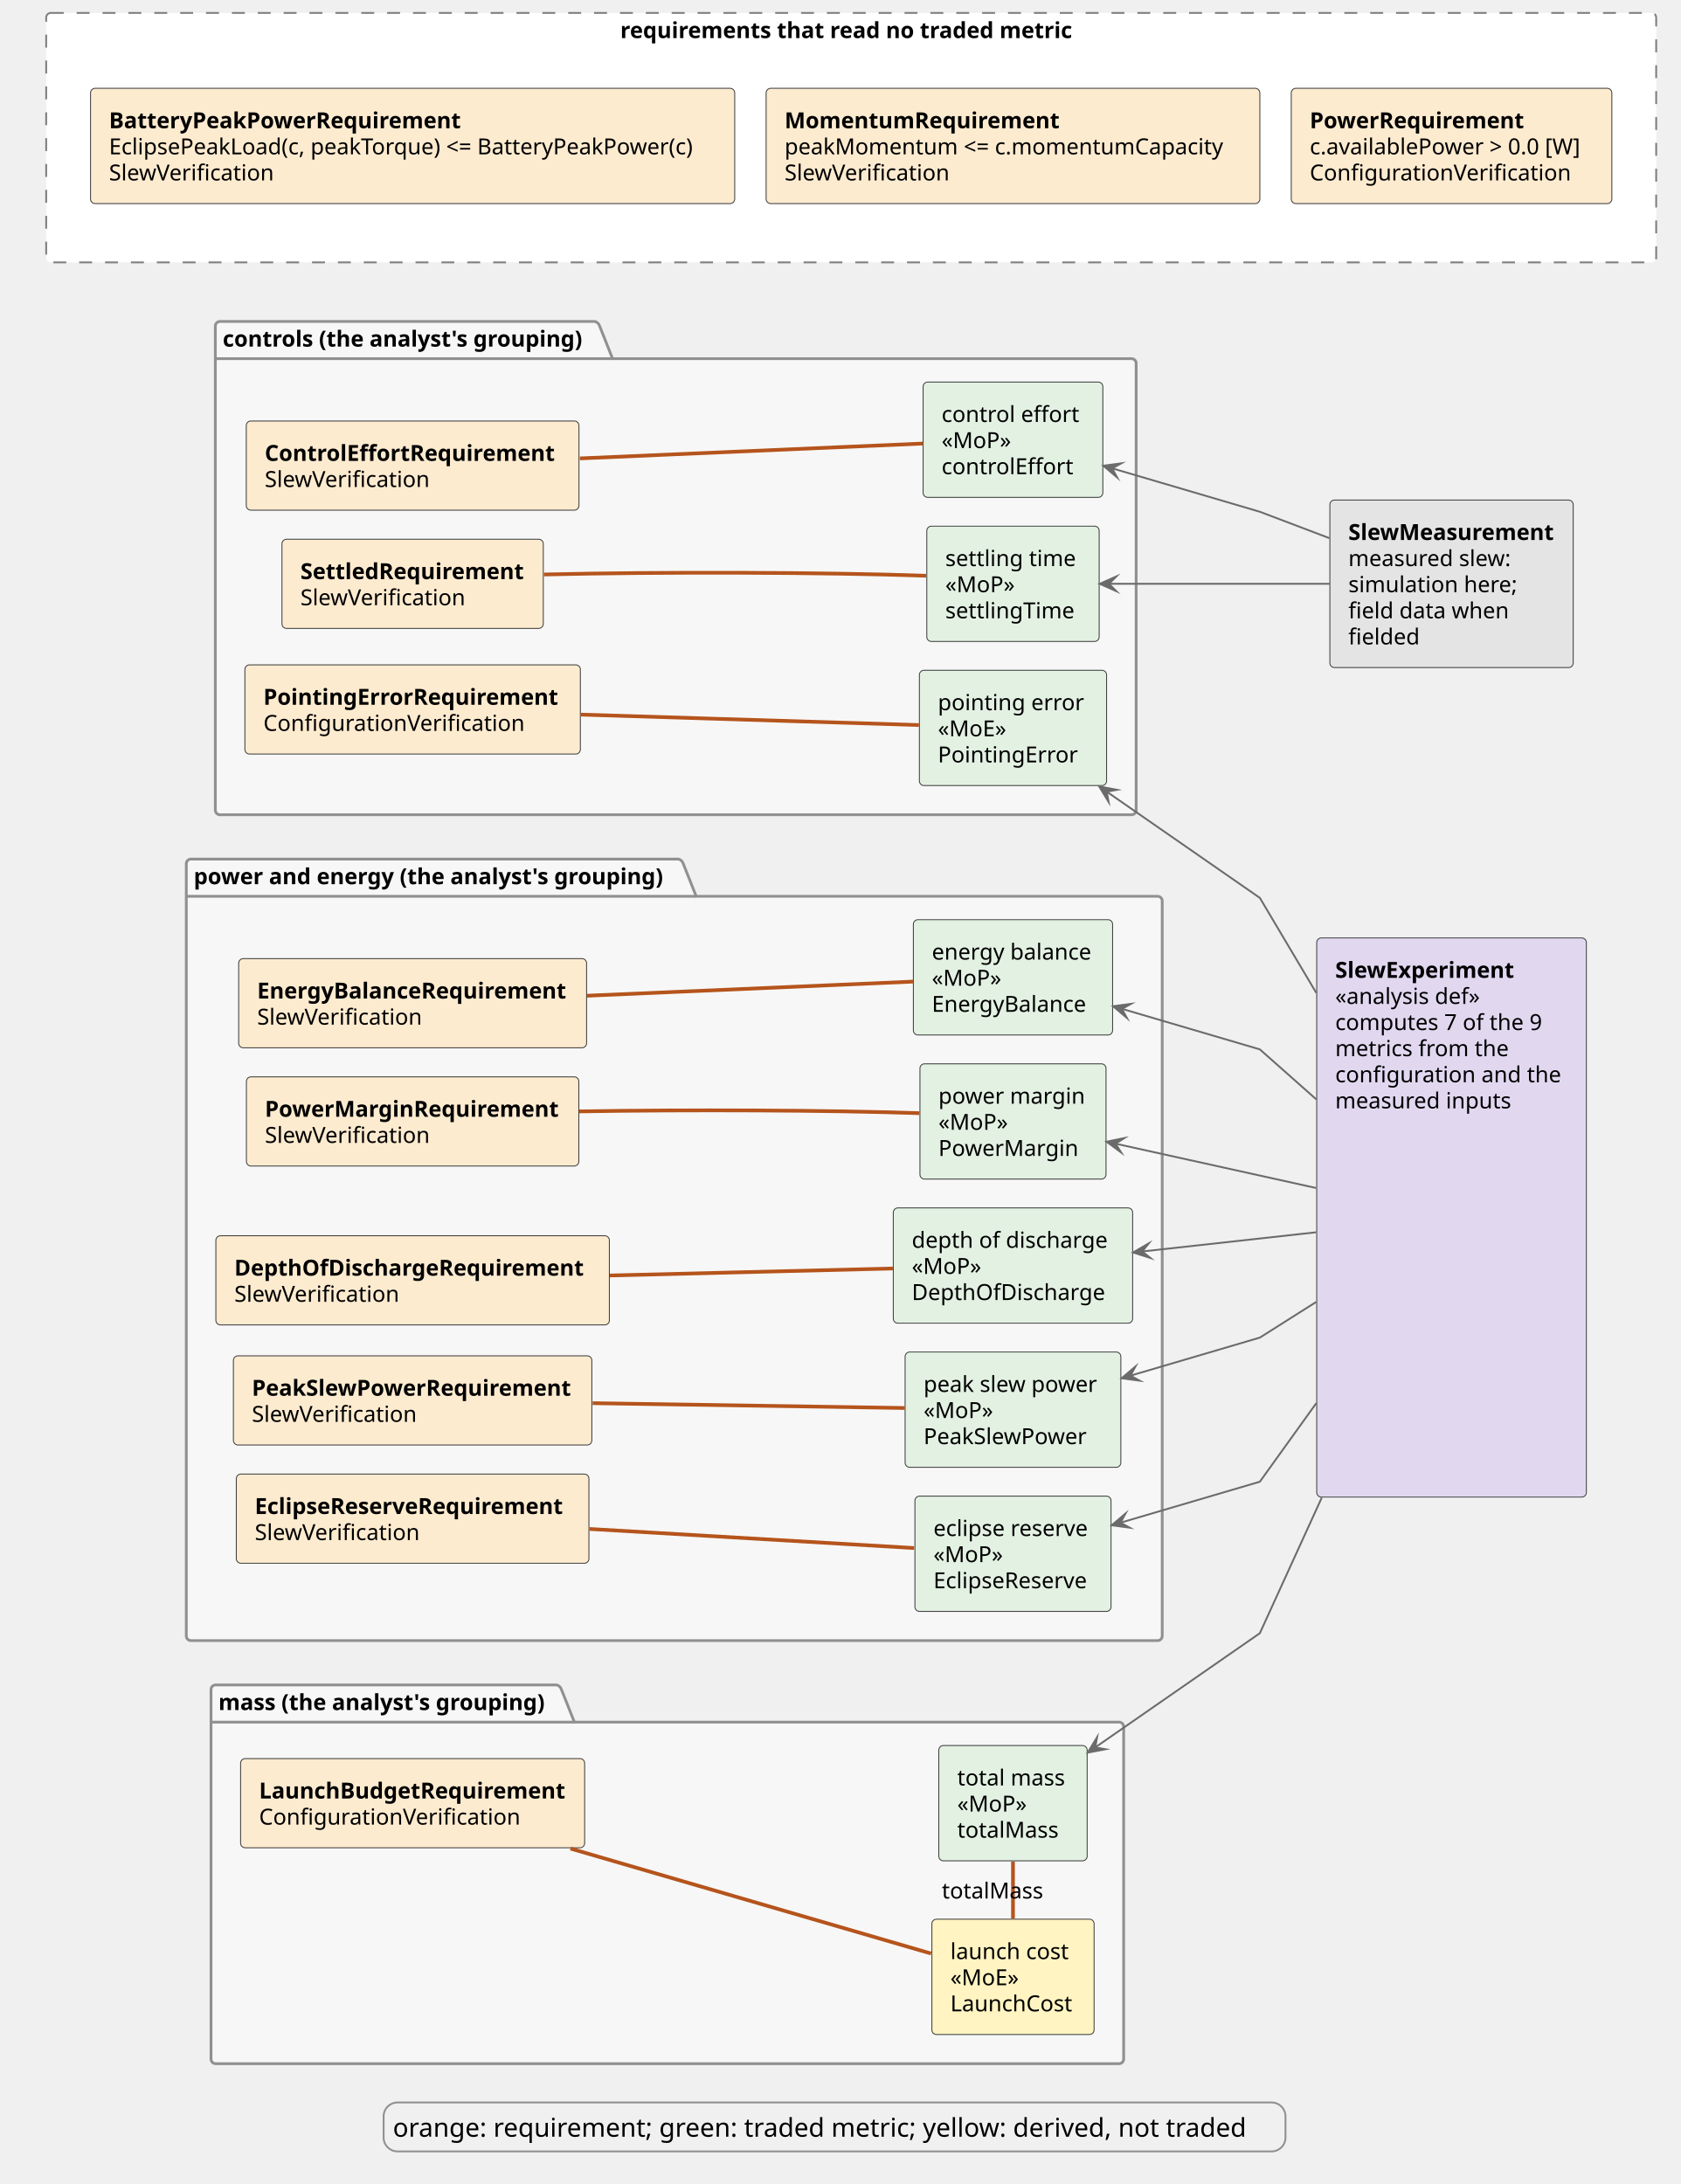
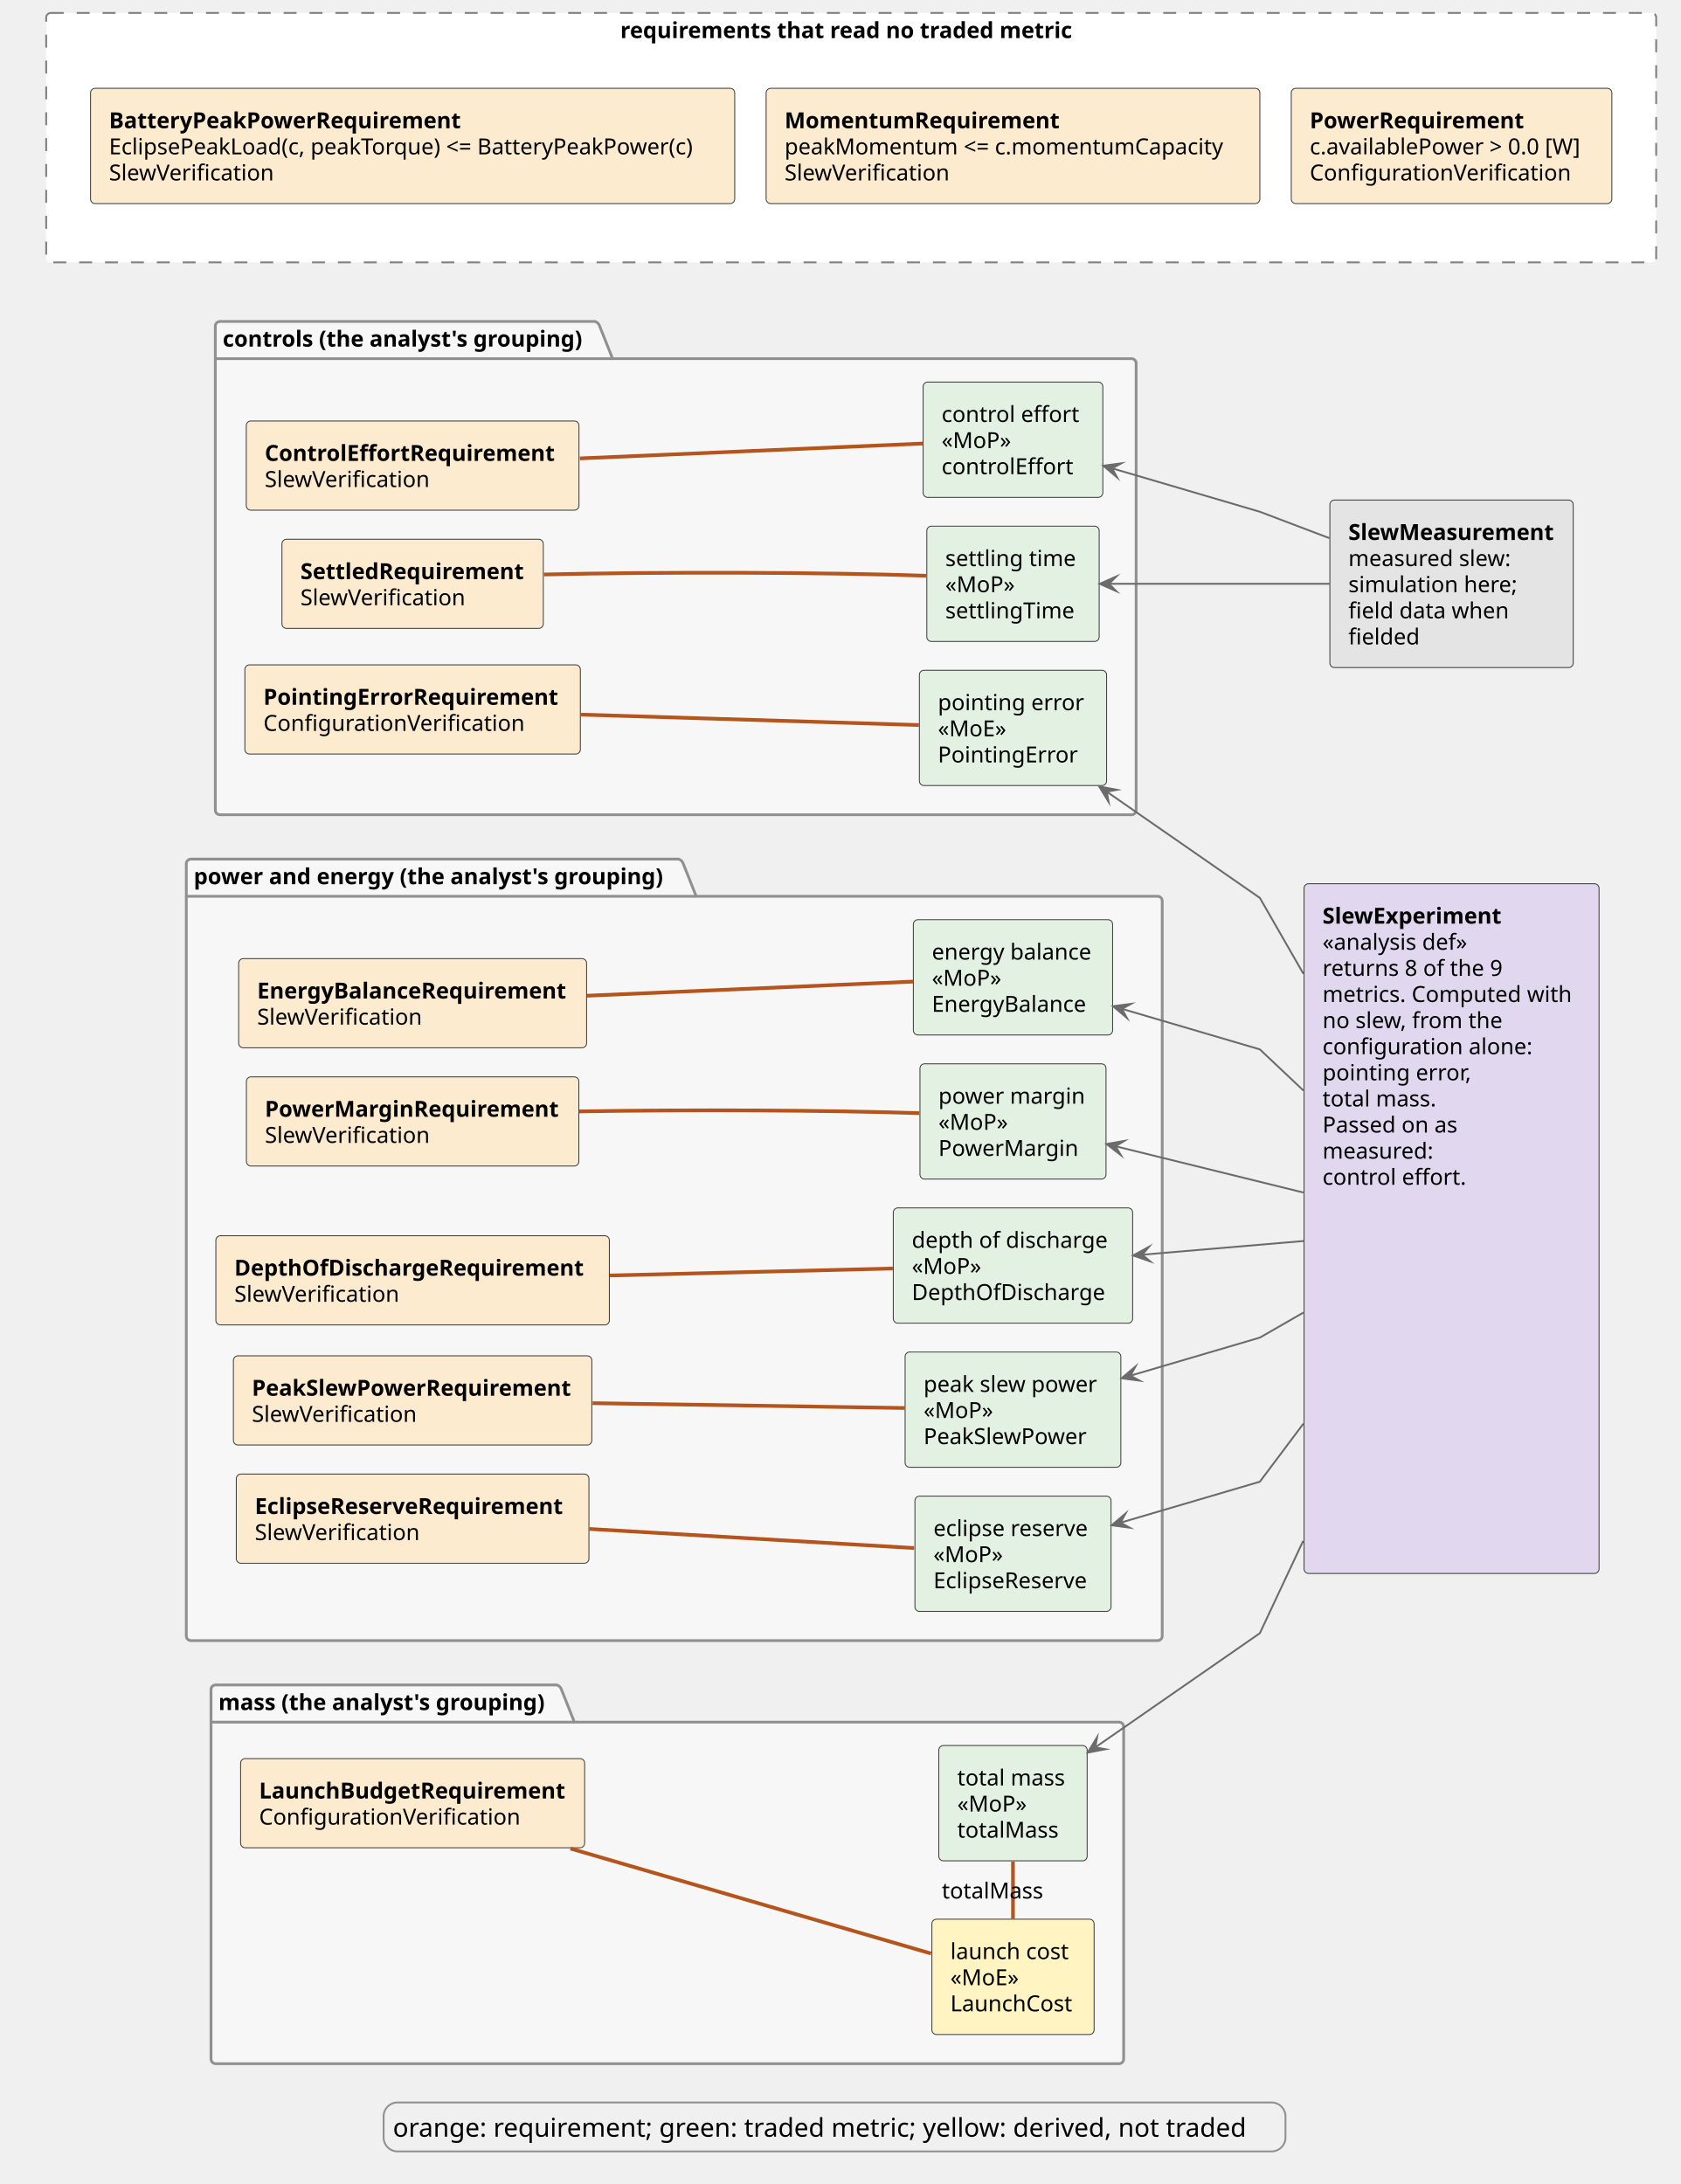
<svg xmlns="http://www.w3.org/2000/svg" version="1.1" data-diagram-type="DESCRIPTION" style="width:700px;height:910px;background:#FFFFFF;" width="700.516px" height="910.67px" viewBox="0 0 700 910" zoomAndPan="magnify" preserveAspectRatio="none" contentStyleType="text/css">
  <defs />
  <g font-family="sans-serif" lengthAdjust="spacing">
    <g class="cluster" data-qualified-name="controls .the analyst.s grouping." id="ent0001" data-source-line="23">
      <path d="M91.637,133.945 L247.898,133.945 A2.887,2.887 0 0 1 249.823,135.869 L255.211,149.443 L471.416,149.443 A1.924,1.924 0 0 1 473.341,151.367 L473.341,337.556 A1.924,1.924 0 0 1 471.416,339.481 L91.637,339.481 A1.924,1.924 0 0 1 89.712,337.556 L89.712,135.869 A1.924,1.924 0 0 1 91.637,133.945" style="stroke:#909090;stroke-width:1.155;" fill="#F7F7F7" />
      <line x1="89.712" y1="149.443" x2="255.211" y2="149.443" style="stroke:#909090;stroke-width:1.155;" />
      <text x="92.791" y="144.415" fill="#000" font-size="9.238" textLength="155.492" font-weight="700">controls (the analyst's grouping)</text>
    </g>
    <g class="cluster" data-qualified-name="power and energy .the analyst.s grouping." id="ent0013" data-source-line="36">
      <path d="M79.543,357.956 L282.732,357.956 A2.887,2.887 0 0 1 284.657,359.88 L290.045,373.454 L482.278,373.454 A1.924,1.924 0 0 1 484.203,375.379 L484.203,681.656 A1.924,1.924 0 0 1 482.278,683.58 L79.543,683.58 A1.924,1.924 0 0 1 77.619,681.656 L77.619,359.88 A1.924,1.924 0 0 1 79.543,357.956" style="stroke:#909090;stroke-width:1.155;" fill="#F7F7F7" />
      <line x1="77.619" y1="373.454" x2="290.045" y2="373.454" style="stroke:#909090;stroke-width:1.155;" />
      <text x="80.698" y="368.426" fill="#000" font-size="9.238" textLength="202.419" font-weight="700">power and energy (the analyst's grouping)</text>
    </g>
    <g class="cluster" data-qualified-name="mass .the analyst.s grouping." id="ent0033" data-source-line="57">
      <path d="M89.843,702.055 L231.986,702.055 A2.887,2.887 0 0 1 233.911,703.98 L239.3,717.554 L466.212,717.554 A1.924,1.924 0 0 1 468.137,719.478 L468.137,857.939 A1.924,1.924 0 0 1 466.212,859.864 L89.843,859.864 A1.924,1.924 0 0 1 87.919,857.939 L87.919,703.98 A1.924,1.924 0 0 1 89.843,702.055" style="stroke:#909090;stroke-width:1.155;" fill="#F7F7F7" />
      <line x1="87.919" y1="717.554" x2="239.3" y2="717.554" style="stroke:#909090;stroke-width:1.155;" />
      <text x="90.998" y="712.526" fill="#000" font-size="9.238" textLength="141.374" font-weight="700">mass (the analyst's grouping)</text>
    </g>
    <g class="cluster" data-qualified-name="xNoLine" id="ent0038" data-source-line="63">
      <rect x="19.245" y="5.389" width="670.748" height="103.923" fill="#FFF" style="stroke:#808080;stroke-width:0.77;stroke-dasharray:5.389,5.389;" rx="1.924" ry="1.924" />
      <text x="258.409" y="15.859" fill="#000" font-size="9.238" textLength="192.419" font-weight="700">requirements that read no traded metric</text>
    </g>
    <g class="entity" data-qualified-name="controls .the analyst.s grouping..xSettledrequirement" id="ent0002" data-source-line="24">
      <rect x="117.463" y="224.681" width="108.881" height="37.155" fill="#FDEBD0" style="stroke:#404040;stroke-width:0.385;" rx="1.924" ry="1.924" />
      <text x="125.161" y="241.31" fill="#000" font-size="9.238" textLength="93.485" font-weight="700">SettledRequirement</text>
      <text x="125.161" y="252.189" fill="#000" font-size="9.238" textLength="70.978">SlewVerification</text>
    </g>
    <g class="entity" data-qualified-name="controls .the analyst.s grouping..xControleffortrequirement" id="ent0003" data-source-line="25">
      <rect x="102.599" y="175.414" width="138.61" height="37.155" fill="#FDEBD0" style="stroke:#404040;stroke-width:0.385;" rx="1.924" ry="1.924" />
      <text x="110.297" y="192.043" fill="#000" font-size="9.238" textLength="123.214" font-weight="700">ControlEffortRequirement</text>
      <text x="110.297" y="202.922" fill="#000" font-size="9.238" textLength="70.978">SlewVerification</text>
    </g>
    <g class="entity" data-qualified-name="controls .the analyst.s grouping..xPointingerrorrequirement" id="ent0004" data-source-line="26">
      <rect x="102.029" y="277.027" width="139.756" height="37.155" fill="#FDEBD0" style="stroke:#404040;stroke-width:0.385;" rx="1.924" ry="1.924" />
      <text x="109.727" y="293.656" fill="#000" font-size="9.238" textLength="124.36" font-weight="700">PointingErrorRequirement</text>
      <text x="109.727" y="304.535" fill="#000" font-size="9.238" textLength="112.84">ConfigurationVerification</text>
    </g>
    <g class="entity" data-qualified-name="controls .the analyst.s grouping..xSettlingTime" id="ent0005" data-source-line="27">
      <rect x="386.123" y="219.238" width="71.814" height="48.034" fill="#E3F1E3" style="stroke:#404040;stroke-width:0.385;" rx="1.924" ry="1.924" />
      <text x="393.821" y="235.867" fill="#000" font-size="9.238" textLength="56.418">settling time</text>
      <text x="393.821" y="246.747" fill="#000" font-size="9.238" textLength="28.416">«MoP»</text>
      <text x="393.821" y="257.626" fill="#000" font-size="9.238" textLength="55.881">settlingTime</text>
    </g>
    <g class="entity" data-qualified-name="controls .the analyst.s grouping..xControlEffort" id="ent0006" data-source-line="28">
      <rect x="384.583" y="159.194" width="74.885" height="48.034" fill="#E3F1E3" style="stroke:#404040;stroke-width:0.385;" rx="1.924" ry="1.924" />
      <text x="392.281" y="175.823" fill="#000" font-size="9.238" textLength="59.489">control effort</text>
      <text x="392.281" y="186.702" fill="#000" font-size="9.238" textLength="28.416">«MoP»</text>
      <text x="392.281" y="197.582" fill="#000" font-size="9.238" textLength="56.427">controlEffort</text>
    </g>
    <g class="entity" data-qualified-name="controls .the analyst.s grouping..xPointingError" id="ent0007" data-source-line="29">
      <rect x="383.036" y="279.283" width="77.989" height="48.034" fill="#E3F1E3" style="stroke:#404040;stroke-width:0.385;" rx="1.924" ry="1.924" />
      <text x="390.734" y="295.911" fill="#000" font-size="9.238" textLength="62.593">pointing error</text>
      <text x="390.734" y="306.791" fill="#000" font-size="9.238" textLength="28.317">«MoE»</text>
      <text x="390.734" y="317.67" fill="#000" font-size="9.238" textLength="58.822">PointingError</text>
    </g>
    <g class="entity" data-qualified-name="power and energy .the analyst.s grouping..xPowermarginrequirement" id="ent0014" data-source-line="37">
      <rect x="102.66" y="448.692" width="138.493" height="37.155" fill="#FDEBD0" style="stroke:#404040;stroke-width:0.385;" rx="1.924" ry="1.924" />
      <text x="110.358" y="465.321" fill="#000" font-size="9.238" textLength="123.097" font-weight="700">PowerMarginRequirement</text>
      <text x="110.358" y="476.2" fill="#000" font-size="9.238" textLength="70.978">SlewVerification</text>
    </g>
    <g class="entity" data-qualified-name="power and energy .the analyst.s grouping..xEnergybalancerequirement" id="ent0015" data-source-line="38">
      <rect x="99.435" y="399.425" width="144.952" height="37.155" fill="#FDEBD0" style="stroke:#404040;stroke-width:0.385;" rx="1.924" ry="1.924" />
      <text x="107.133" y="416.054" fill="#000" font-size="9.238" textLength="129.556" font-weight="700">EnergyBalanceRequirement</text>
      <text x="107.133" y="426.933" fill="#000" font-size="9.238" textLength="70.978">SlewVerification</text>
    </g>
    <g class="entity" data-qualified-name="power and energy .the analyst.s grouping..xEclipsereserverequirement" id="ent0016" data-source-line="39">
      <rect x="98.449" y="614.198" width="146.91" height="37.155" fill="#FDEBD0" style="stroke:#404040;stroke-width:0.385;" rx="1.924" ry="1.924" />
      <text x="106.147" y="630.827" fill="#000" font-size="9.238" textLength="131.514" font-weight="700">EclipseReserveRequirement</text>
      <text x="106.147" y="641.707" fill="#000" font-size="9.238" textLength="70.978">SlewVerification</text>
    </g>
    <g class="entity" data-qualified-name="power and energy .the analyst.s grouping..xPeakslewpowerrequirement" id="ent0017" data-source-line="40">
      <rect x="97.241" y="564.931" width="149.332" height="37.155" fill="#FDEBD0" style="stroke:#404040;stroke-width:0.385;" rx="1.924" ry="1.924" />
      <text x="104.939" y="581.56" fill="#000" font-size="9.238" textLength="133.936" font-weight="700">PeakSlewPowerRequirement</text>
      <text x="104.939" y="592.44" fill="#000" font-size="9.238" textLength="70.978">SlewVerification</text>
    </g>
    <g class="entity" data-qualified-name="power and energy .the analyst.s grouping..xDepthofdischargerequirement" id="ent0018" data-source-line="41">
      <rect x="89.935" y="514.894" width="163.941" height="37.155" fill="#FDEBD0" style="stroke:#404040;stroke-width:0.385;" rx="1.924" ry="1.924" />
      <text x="97.633" y="531.523" fill="#000" font-size="9.238" textLength="148.545" font-weight="700">DepthOfDischargeRequirement</text>
      <text x="97.633" y="542.403" fill="#000" font-size="9.238" textLength="70.978">SlewVerification</text>
    </g>
    <g class="entity" data-qualified-name="power and energy .the analyst.s grouping..xPowerMargin" id="ent0019" data-source-line="42">
      <rect x="383.267" y="443.249" width="77.52" height="48.034" fill="#E3F1E3" style="stroke:#404040;stroke-width:0.385;" rx="1.924" ry="1.924" />
      <text x="390.965" y="459.878" fill="#000" font-size="9.238" textLength="62.124">power margin</text>
      <text x="390.965" y="470.758" fill="#000" font-size="9.238" textLength="28.416">«MoP»</text>
      <text x="390.965" y="481.637" fill="#000" font-size="9.238" textLength="57.825">PowerMargin</text>
    </g>
    <g class="entity" data-qualified-name="power and energy .the analyst.s grouping..xEnergyBalance" id="ent0020" data-source-line="43">
      <rect x="380.526" y="383.205" width="83.009" height="48.034" fill="#E3F1E3" style="stroke:#404040;stroke-width:0.385;" rx="1.924" ry="1.924" />
      <text x="388.224" y="399.834" fill="#000" font-size="9.238" textLength="67.613">energy balance</text>
      <text x="388.224" y="410.713" fill="#000" font-size="9.238" textLength="28.416">«MoP»</text>
      <text x="388.224" y="421.593" fill="#000" font-size="9.238" textLength="64.05">EnergyBalance</text>
    </g>
    <g class="entity" data-qualified-name="power and energy .the analyst.s grouping..xEclipseReserve" id="ent0021" data-source-line="44">
      <rect x="381.181" y="623.382" width="81.696" height="48.034" fill="#E3F1E3" style="stroke:#404040;stroke-width:0.385;" rx="1.924" ry="1.924" />
      <text x="388.879" y="640.011" fill="#000" font-size="9.238" textLength="66.3">eclipse reserve</text>
      <text x="388.879" y="650.89" fill="#000" font-size="9.238" textLength="28.416">«MoP»</text>
      <text x="388.879" y="661.77" fill="#000" font-size="9.238" textLength="65.299">EclipseReserve</text>
    </g>
    <g class="entity" data-qualified-name="power and energy .the analyst.s grouping..xPeakSlewPower" id="ent0022" data-source-line="45">
      <rect x="377.085" y="563.338" width="89.878" height="48.034" fill="#E3F1E3" style="stroke:#404040;stroke-width:0.385;" rx="1.924" ry="1.924" />
      <text x="384.783" y="579.967" fill="#000" font-size="9.238" textLength="74.482">peak slew power</text>
      <text x="384.783" y="590.846" fill="#000" font-size="9.238" textLength="28.416">«MoP»</text>
      <text x="384.783" y="601.725" fill="#000" font-size="9.238" textLength="67.487">PeakSlewPower</text>
    </g>
    <g class="entity" data-qualified-name="power and energy .the analyst.s grouping..xDepthOfDischarge" id="ent0023" data-source-line="46">
      <rect x="372.166" y="503.294" width="99.72" height="48.034" fill="#E3F1E3" style="stroke:#404040;stroke-width:0.385;" rx="1.924" ry="1.924" />
      <text x="379.864" y="519.922" fill="#000" font-size="9.238" textLength="84.324">depth of discharge</text>
      <text x="379.864" y="530.802" fill="#000" font-size="9.238" textLength="28.416">«MoP»</text>
      <text x="379.864" y="541.681" fill="#000" font-size="9.238" textLength="82.191">DepthOfDischarge</text>
    </g>
    <g class="entity" data-qualified-name="mass .the analyst.s grouping..xLaunchbudgetrequirement" id="ent0034" data-source-line="58">
      <rect x="100.235" y="732.747" width="143.342" height="37.155" fill="#FDEBD0" style="stroke:#404040;stroke-width:0.385;" rx="1.924" ry="1.924" />
      <text x="107.933" y="749.376" fill="#000" font-size="9.238" textLength="127.946" font-weight="700">LaunchBudgetRequirement</text>
      <text x="107.933" y="760.255" fill="#000" font-size="9.238" textLength="112.84">ConfigurationVerification</text>
    </g>
    <g class="entity" data-qualified-name="mass .the analyst.s grouping..xLaunchcost" id="ent0035" data-source-line="59">
      <rect x="388.24" y="799.666" width="67.583" height="48.034" fill="#FFF4C2" style="stroke:#404040;stroke-width:0.385;" rx="1.924" ry="1.924" />
      <text x="395.938" y="816.295" fill="#000" font-size="9.238" textLength="51.195">launch cost</text>
      <text x="395.938" y="827.174" fill="#000" font-size="9.238" textLength="28.317">«MoE»</text>
      <text x="395.938" y="838.053" fill="#000" font-size="9.238" textLength="52.187">LaunchCost</text>
    </g>
    <g class="entity" data-qualified-name="mass .the analyst.s grouping..xTotalMass" id="ent0036" data-source-line="60">
      <rect x="391.119" y="727.305" width="61.818" height="48.034" fill="#E3F1E3" style="stroke:#404040;stroke-width:0.385;" rx="1.924" ry="1.924" />
      <text x="398.817" y="743.934" fill="#000" font-size="9.238" textLength="46.422">total mass</text>
      <text x="398.817" y="754.813" fill="#000" font-size="9.238" textLength="28.416">«MoP»</text>
      <text x="398.817" y="765.692" fill="#000" font-size="9.238" textLength="42.832">totalMass</text>
    </g>
    <g class="entity" data-qualified-name="xNoLine.xBatterypeakpowerrequirement" id="ent0039" data-source-line="64">
      <rect x="37.72" y="36.796" width="268.374" height="48.034" fill="#FDEBD0" style="stroke:#404040;stroke-width:0.385;" rx="1.924" ry="1.924" />
      <text x="45.418" y="53.425" fill="#000" font-size="9.238" textLength="146.006" font-weight="700">BatteryPeakPowerRequirement</text>
      <text x="45.418" y="64.305" fill="#000" font-size="9.238" textLength="252.978">EclipsePeakLoad(c, peakTorque) &lt;= BatteryPeakPower(c)</text>
      <text x="45.418" y="75.184" fill="#000" font-size="9.238" textLength="70.978">SlewVerification</text>
    </g>
    <g class="entity" data-qualified-name="xNoLine.xMomentumrequirement" id="ent0040" data-source-line="65">
      <rect x="319.181" y="36.796" width="205.695" height="48.034" fill="#FDEBD0" style="stroke:#404040;stroke-width:0.385;" rx="1.924" ry="1.924" />
      <text x="326.879" y="53.425" fill="#000" font-size="9.238" textLength="114.261" font-weight="700">MomentumRequirement</text>
      <text x="326.879" y="64.305" fill="#000" font-size="9.238" textLength="190.299">peakMomentum &lt;= c.momentumCapacity</text>
      <text x="326.879" y="75.184" fill="#000" font-size="9.238" textLength="70.978">SlewVerification</text>
    </g>
    <g class="entity" data-qualified-name="xNoLine.xPowerrequirement" id="ent0041" data-source-line="66">
      <rect x="537.965" y="36.796" width="133.558" height="48.034" fill="#FDEBD0" style="stroke:#404040;stroke-width:0.385;" rx="1.924" ry="1.924" />
      <text x="545.663" y="53.425" fill="#000" font-size="9.238" textLength="89.917" font-weight="700">PowerRequirement</text>
      <text x="545.663" y="64.305" fill="#000" font-size="9.238" textLength="118.162">c.availablePower &gt; 0.0 [W]</text>
      <text x="545.663" y="75.184" fill="#000" font-size="9.238" textLength="112.84">ConfigurationVerification</text>
    </g>
    <g class="entity" data-qualified-name="xAnalysis" id="ent0045" data-source-line="72">
-       <rect x="548.573" y="390.803" width="112.336" height="232.984" fill="#E1D8F0" style="stroke:#404040;stroke-width:0.385;" rx="1.924" ry="1.924" />
-       <text x="556.271" y="407.432" fill="#000" font-size="9.238" textLength="75.588" font-weight="700">SlewExperiment</text>
-       <text x="556.271" y="418.311" fill="#000" font-size="9.238" textLength="62.48">«analysis def»</text>
-       <text x="556.271" y="429.191" fill="#000" font-size="9.238" textLength="90.666">computes 7 of the 9</text>
-       <text x="556.271" y="440.07" fill="#000" font-size="9.238" textLength="74.771">metrics from the</text>
-       <text x="556.271" y="450.95" fill="#000" font-size="9.238" textLength="96.94">configuration and the</text>
-       <text x="556.271" y="461.829" fill="#000" font-size="9.238" textLength="75.091">measured inputs</text>
-       <text x="556.271" y="472.708" fill="#000" font-size="9.238"> </text>
-       <text x="556.271" y="483.588" fill="#000" font-size="9.238"> </text>
-       <text x="556.271" y="494.467" fill="#000" font-size="9.238"> </text>
-       <text x="556.271" y="505.347" fill="#000" font-size="9.238"> </text>
-       <text x="556.271" y="516.226" fill="#000" font-size="9.238"> </text>
-       <text x="556.271" y="527.105" fill="#000" font-size="9.238"> </text>
-       <text x="556.271" y="537.985" fill="#000" font-size="9.238"> </text>
-       <text x="556.271" y="548.864" fill="#000" font-size="9.238"> </text>
-       <text x="556.271" y="559.744" fill="#000" font-size="9.238"> </text>
-       <text x="556.271" y="570.623" fill="#000" font-size="9.238"> </text>
-       <text x="556.271" y="581.502" fill="#000" font-size="9.238"> </text>
-       <text x="556.271" y="592.382" fill="#000" font-size="9.238"> </text>
-       <text x="556.271" y="603.261" fill="#000" font-size="9.238"> </text>
-       <text x="556.271" y="614.141" fill="#000" font-size="9.238"> </text>
+       <rect x="543.285" y="368.225" width="122.909" height="287.381" fill="#E1D8F0" style="stroke:#404040;stroke-width:0.385;" rx="1.924" ry="1.924" />
+       <text x="550.983" y="384.854" fill="#000" font-size="9.238" textLength="75.588" font-weight="700">SlewExperiment</text>
+       <text x="550.983" y="395.733" fill="#000" font-size="9.238" textLength="62.48">«analysis def»</text>
+       <text x="550.983" y="406.613" fill="#000" font-size="9.238" textLength="79.115">returns 8 of the 9</text>
+       <text x="550.983" y="417.492" fill="#000" font-size="9.238" textLength="107.513">metrics. Computed with</text>
+       <text x="550.983" y="428.371" fill="#000" font-size="9.238" textLength="78.551">no slew, from the</text>
+       <text x="550.983" y="439.251" fill="#000" font-size="9.238" textLength="90.283">configuration alone:</text>
+       <text x="550.983" y="450.13" fill="#000" font-size="9.238" textLength="65.515">pointing error,</text>
+       <text x="550.983" y="461.01" fill="#000" font-size="9.238" textLength="49.345">total mass.</text>
+       <text x="550.983" y="471.889" fill="#000" font-size="9.238" textLength="57.649">Passed on as</text>
+       <text x="550.983" y="482.768" fill="#000" font-size="9.238" textLength="46.977">measured:</text>
+       <text x="550.983" y="493.648" fill="#000" font-size="9.238" textLength="62.412">control effort.</text>
+       <text x="550.983" y="504.527" fill="#000" font-size="9.238"> </text>
+       <text x="550.983" y="515.407" fill="#000" font-size="9.238"> </text>
+       <text x="550.983" y="526.286" fill="#000" font-size="9.238"> </text>
+       <text x="550.983" y="537.165" fill="#000" font-size="9.238"> </text>
+       <text x="550.983" y="548.045" fill="#000" font-size="9.238"> </text>
+       <text x="550.983" y="558.924" fill="#000" font-size="9.238"> </text>
+       <text x="550.983" y="569.804" fill="#000" font-size="9.238"> </text>
+       <text x="550.983" y="580.683" fill="#000" font-size="9.238"> </text>
+       <text x="550.983" y="591.562" fill="#000" font-size="9.238"> </text>
+       <text x="550.983" y="602.442" fill="#000" font-size="9.238"> </text>
+       <text x="550.983" y="613.321" fill="#000" font-size="9.238"> </text>
+       <text x="550.983" y="624.201" fill="#000" font-size="9.238"> </text>
+       <text x="550.983" y="635.08" fill="#000" font-size="9.238"> </text>
+       <text x="550.983" y="645.959" fill="#000" font-size="9.238"> </text>
    </g>
    <g class="entity" data-qualified-name="xMeasure" id="ent0046" data-source-line="73">
      <rect x="554.054" y="208.361" width="101.371" height="69.793" fill="#E4E4E4" style="stroke:#404040;stroke-width:0.385;" rx="1.924" ry="1.924" />
      <text x="561.752" y="224.99" fill="#000" font-size="9.238" textLength="85.975" font-weight="700">SlewMeasurement</text>
      <text x="561.752" y="235.869" fill="#000" font-size="9.238" textLength="69.543">measured slew:</text>
      <text x="561.752" y="246.749" fill="#000" font-size="9.238" textLength="72.692">simulation here;</text>
      <text x="561.752" y="257.628" fill="#000" font-size="9.238" textLength="68.745">field data when</text>
      <text x="561.752" y="268.508" fill="#000" font-size="9.238" textLength="30.658">fielded</text>
    </g>
    <g class="link" data-entity-1="ent0002" data-entity-2="ent0005" id="lnk57" data-source-line="85" data-link-type="association">
      <path d="M226.613,239.369 C274.879,238.237 344.246,238.414 385.823,239.907" style="stroke:#B5541C;stroke-width:1.54;" fill="none" id="xSettledrequirement-xSettlingTime" />
    </g>
    <g class="link" data-entity-1="ent0014" data-entity-2="ent0019" id="lnk56" data-source-line="84" data-link-type="association">
      <path d="M241.262,463.087 C286.957,462.317 345.331,462.564 382.997,463.826" style="stroke:#B5541C;stroke-width:1.54;" fill="none" id="xPowermarginrequirement-xPowerMargin" />
    </g>
    <g class="link" data-entity-1="ent0003" data-entity-2="ent0006" id="lnk48" data-source-line="76" data-link-type="association">
      <path d="M241.593,191.002 C287.858,188.993 346.994,186.43 384.506,184.805" style="stroke:#B5541C;stroke-width:1.54;" fill="none" id="xControleffortrequirement-xControlEffort" />
    </g>
    <g class="link" data-entity-1="ent0018" data-entity-2="ent0023" id="lnk49" data-source-line="77" data-link-type="association">
      <path d="M254.072,531.453 C293.008,530.491 338.349,529.367 371.982,528.535" style="stroke:#B5541C;stroke-width:1.54;" fill="none" id="xDepthofdischargerequirement-xDepthOfDischarge" />
    </g>
    <g class="link" data-entity-1="ent0016" data-entity-2="ent0021" id="lnk50" data-source-line="78" data-link-type="association">
      <path d="M245.581,637.061 C289.706,639.656 344.315,642.873 380.827,645.021" style="stroke:#B5541C;stroke-width:1.54;" fill="none" id="xEclipsereserverequirement-xEclipseReserve" />
    </g>
    <g class="link" data-entity-1="ent0015" data-entity-2="ent0020" id="lnk51" data-source-line="79" data-link-type="association">
      <path d="M244.58,414.882 C288.743,412.966 343.707,410.587 380.496,408.993" style="stroke:#B5541C;stroke-width:1.54;" fill="none" id="xEnergybalancerequirement-xEnergyBalance" />
    </g>
    <g class="link" data-entity-1="ent0034" data-entity-2="ent0035" id="lnk52" data-source-line="80" data-link-type="association">
      <path d="M237.667,770.236 C285.857,784.27 349.58,802.822 387.886,813.969" style="stroke:#B5541C;stroke-width:1.54;" fill="none" id="xLaunchbudgetrequirement-xLaunchcost" />
    </g>
    <g class="link" data-entity-1="ent0035" data-entity-2="ent0036" id="lnk53" data-source-line="81" data-link-type="association">
      <path d="M422.026,799.389 C422.026,791.752 422.026,783.315 422.026,775.679" style="stroke:#B5541C;stroke-width:1.54;" fill="none" id="xLaunchcost-xTotalMass" />
      <text x="392.389" y="791.045" fill="#000" font-size="9.238" textLength="42.832">totalMass</text>
    </g>
    <g class="link" data-entity-1="ent0017" data-entity-2="ent0022" id="lnk54" data-source-line="82" data-link-type="association">
      <path d="M246.92,584.654 C289.267,585.316 340.92,586.108 376.962,586.67" style="stroke:#B5541C;stroke-width:1.54;" fill="none" id="xPeakslewpowerrequirement-xPeakSlewPower" />
    </g>
    <g class="link" data-entity-1="ent0004" data-entity-2="ent0007" id="lnk55" data-source-line="83" data-link-type="association">
      <path d="M241.924,297.75 C287.458,299.159 345.354,300.952 382.851,302.107" style="stroke:#B5541C;stroke-width:1.54;" fill="none" id="xPointingerrorrequirement-xPointingError" />
    </g>
    <g class="link" data-entity-1="ent0005" data-entity-2="ent0046" id="lnk58" data-source-line="86" data-link-type="dependency">
      <path d="M462.009,243.256 C489.299,243.256 523.555,243.256 553.962,243.256" style="stroke:#6B6B6B;stroke-width:0.77;" fill="none" id="xSettlingTime-backto-xMeasure" />
      <polygon points="458.16,243.256,465.089,246.335,462.009,243.256,465.089,240.177,458.16,243.256" fill="#6B6B6B" style="stroke:#6B6B6B;stroke-width:0.77;stroke-linejoin:miter;stroke-miterlimit:10;" />
    </g>
    <g class="link" data-entity-1="ent0007" data-entity-2="ent0045" id="lnk59" data-source-line="87" data-link-type="dependency">
-       <path d="M461.092,329.866 C490.613,350.351 524.879,374.122 524.879,374.122 C524.879,374.122 535.202,391.511 548.396,413.72" style="stroke:#6B6B6B;stroke-width:0.77;" fill="none" id="xPointingError-backto-xAnalysis" />
+       <path d="M461.092,329.866 C490.613,350.351 524.879,374.122 524.879,374.122 C524.879,374.122 532.5,387.408 543.023,405.737" style="stroke:#6B6B6B;stroke-width:0.77;" fill="none" id="xPointingError-backto-xAnalysis" />
      <polygon points="457.929,327.672,461.866,334.151,461.092,329.866,465.377,329.092,457.929,327.672" fill="#6B6B6B" style="stroke:#6B6B6B;stroke-width:0.77;stroke-linejoin:miter;stroke-miterlimit:10;" />
    </g>
    <g class="link" data-entity-1="ent0036" data-entity-2="ent0045" id="lnk60" data-source-line="88" data-link-type="dependency">
-       <path d="M456.311,728.074 C486.403,707.197 524.879,680.501 524.879,680.501 C524.879,680.501 536.41,655.252 550.667,624.029" style="stroke:#6B6B6B;stroke-width:0.77;" fill="none" id="xTotalMass-backto-xAnalysis" />
+       <path d="M456.311,728.074 C486.403,707.197 524.879,680.501 524.879,680.501 C524.879,680.501 532.454,664.343 542.923,642.034" style="stroke:#6B6B6B;stroke-width:0.77;" fill="none" id="xTotalMass-backto-xAnalysis" />
      <polygon points="453.149,730.268,460.597,728.849,456.311,728.074,457.086,723.789,453.149,730.268" fill="#6B6B6B" style="stroke:#6B6B6B;stroke-width:0.77;stroke-linejoin:miter;stroke-miterlimit:10;" />
    </g>
    <g class="link" data-entity-1="ent0006" data-entity-2="ent0046" id="lnk61" data-source-line="89" data-link-type="dependency">
      <path d="M463.346,195.137 C492.583,203.735 524.879,213.234 524.879,213.234 C524.879,213.234 538.181,218.284 553.877,224.242" style="stroke:#6B6B6B;stroke-width:0.77;" fill="none" id="xControlEffort-backto-xMeasure" />
      <polygon points="459.654,194.051,465.432,198.959,463.346,195.137,467.169,193.051,459.654,194.051" fill="#6B6B6B" style="stroke:#6B6B6B;stroke-width:0.77;stroke-linejoin:miter;stroke-miterlimit:10;" />
    </g>
    <g class="link" data-entity-1="ent0019" data-entity-2="ent0045" id="lnk62" data-source-line="90" data-link-type="dependency">
-       <path d="M464.759,476.535 C490.086,482.131 519.991,488.744 548.281,494.995" style="stroke:#6B6B6B;stroke-width:0.77;" fill="none" id="xPowerMargin-backto-xAnalysis" />
-       <polygon points="461.001,475.704,467.102,480.206,464.759,476.535,468.43,474.192,461.001,475.704" fill="#6B6B6B" style="stroke:#6B6B6B;stroke-width:0.77;stroke-linejoin:miter;stroke-miterlimit:10;" />
+       <path d="M464.738,477.603 C488.509,483.461 515.88,490.207 543.007,496.889" style="stroke:#6B6B6B;stroke-width:0.77;" fill="none" id="xPowerMargin-backto-xAnalysis" />
+       <polygon points="461.001,476.682,466.991,481.329,464.738,477.603,468.465,475.35,461.001,476.682" fill="#6B6B6B" style="stroke:#6B6B6B;stroke-width:0.77;stroke-linejoin:miter;stroke-miterlimit:10;" />
    </g>
    <g class="link" data-entity-1="ent0020" data-entity-2="ent0045" id="lnk63" data-source-line="91" data-link-type="dependency">
-       <path d="M467.419,420.349 C495.816,428.701 524.879,437.245 524.879,437.245 C524.879,437.245 535.202,446.39 548.396,458.076" style="stroke:#6B6B6B;stroke-width:0.77;" fill="none" id="xEnergyBalance-backto-xAnalysis" />
+       <path d="M467.419,420.349 C495.816,428.701 524.879,437.245 524.879,437.245 C524.879,437.245 532.5,444.443 543.023,454.373" style="stroke:#6B6B6B;stroke-width:0.77;" fill="none" id="xEnergyBalance-backto-xAnalysis" />
      <polygon points="463.726,419.263,469.504,424.172,467.419,420.349,471.242,418.263,463.726,419.263" fill="#6B6B6B" style="stroke:#6B6B6B;stroke-width:0.77;stroke-linejoin:miter;stroke-miterlimit:10;" />
    </g>
    <g class="link" data-entity-1="ent0021" data-entity-2="ent0045" id="lnk64" data-source-line="92" data-link-type="dependency">
-       <path d="M466.833,634.45 C495.37,626.052 524.879,617.378 524.879,617.378 C524.879,617.378 535.202,603.006 548.396,584.646" style="stroke:#6B6B6B;stroke-width:0.77;" fill="none" id="xEclipseReserve-backto-xAnalysis" />
+       <path d="M466.833,634.45 C495.37,626.052 524.879,617.378 524.879,617.378 C524.879,617.378 532.5,607.209 543.023,593.183" style="stroke:#6B6B6B;stroke-width:0.77;" fill="none" id="xEclipseReserve-backto-xAnalysis" />
      <polygon points="463.141,635.537,470.657,636.535,466.833,634.45,468.918,630.627,463.141,635.537" fill="#6B6B6B" style="stroke:#6B6B6B;stroke-width:0.77;stroke-linejoin:miter;stroke-miterlimit:10;" />
    </g>
    <g class="link" data-entity-1="ent0022" data-entity-2="ent0045" id="lnk65" data-source-line="93" data-link-type="dependency">
-       <path d="M470.967,573.19 C498.472,565.1 524.879,557.333 524.879,557.333 C524.879,557.333 535.202,550.798 548.396,542.453" style="stroke:#6B6B6B;stroke-width:0.77;" fill="none" id="xPeakSlewPower-backto-xAnalysis" />
+       <path d="M470.967,573.19 C498.472,565.1 524.879,557.333 524.879,557.333 C524.879,557.333 532.5,552.953 543.023,546.91" style="stroke:#6B6B6B;stroke-width:0.77;" fill="none" id="xPeakSlewPower-backto-xAnalysis" />
      <polygon points="467.275,574.277,474.79,575.276,470.967,573.19,473.052,569.368,467.275,574.277" fill="#6B6B6B" style="stroke:#6B6B6B;stroke-width:0.77;stroke-linejoin:miter;stroke-miterlimit:10;" />
    </g>
    <g class="link" data-entity-1="ent0023" data-entity-2="ent0045" id="lnk66" data-source-line="94" data-link-type="dependency">
-       <path d="M475.889,521.447 C499.468,518.845 523.97,516.134 548.319,513.447" style="stroke:#6B6B6B;stroke-width:0.77;" fill="none" id="xDepthOfDischarge-backto-xAnalysis" />
-       <polygon points="472.063,521.869,479.287,524.17,475.889,521.447,478.612,518.048,472.063,521.869" fill="#6B6B6B" style="stroke:#6B6B6B;stroke-width:0.77;stroke-linejoin:miter;stroke-miterlimit:10;" />
+       <path d="M475.898,522.797 C497.799,520.934 519.967,519.051 543.069,517.088" style="stroke:#6B6B6B;stroke-width:0.77;" fill="none" id="xDepthOfDischarge-backto-xAnalysis" />
+       <polygon points="472.063,523.124,479.227,525.605,475.898,522.797,478.705,519.468,472.063,523.124" fill="#6B6B6B" style="stroke:#6B6B6B;stroke-width:0.77;stroke-linejoin:miter;stroke-miterlimit:10;" />
    </g>
    <g class="legend" data-source-line="96">
      <rect x="159.825" y="876.03" width="375.732" height="20.391" fill="none" style="stroke:#909090;stroke-width:0.77;" rx="5.773" ry="5.773" />
      <text x="163.674" y="890.298" fill="#000" font-size="10.777" textLength="368.034">orange: requirement; green: traded metric; yellow: derived, not traded</text>
    </g>
  </g>
</svg>
